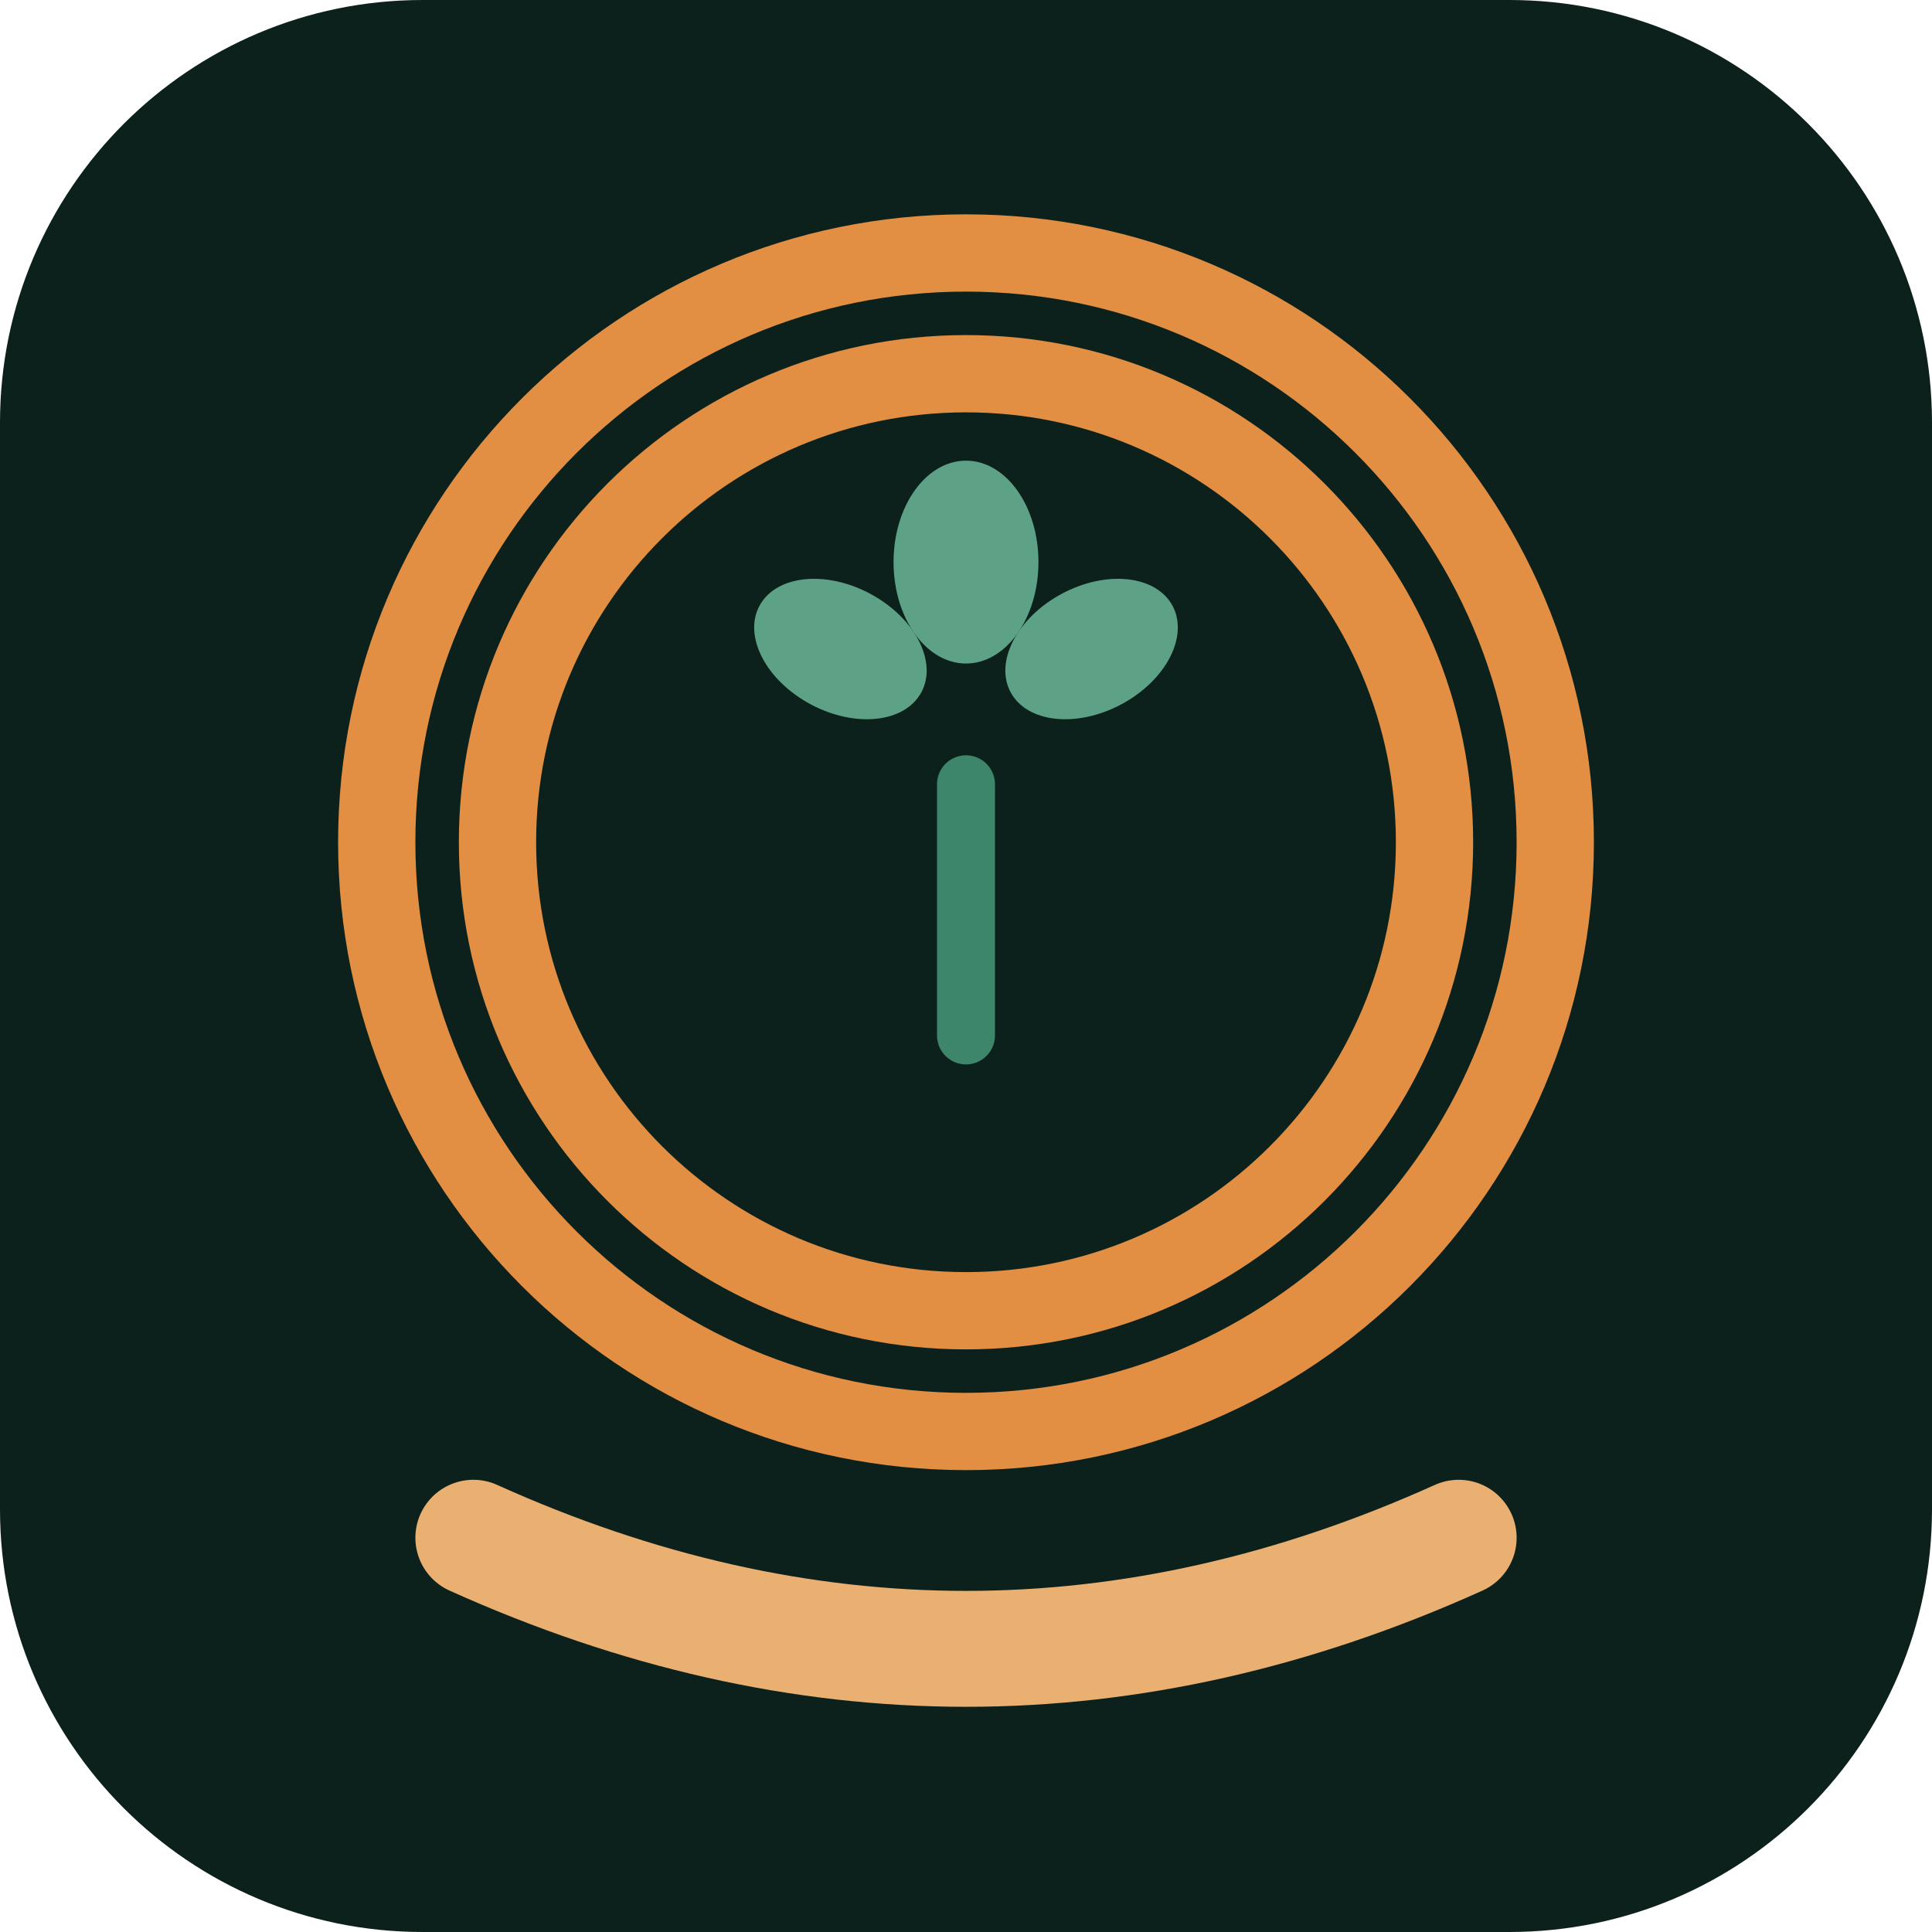
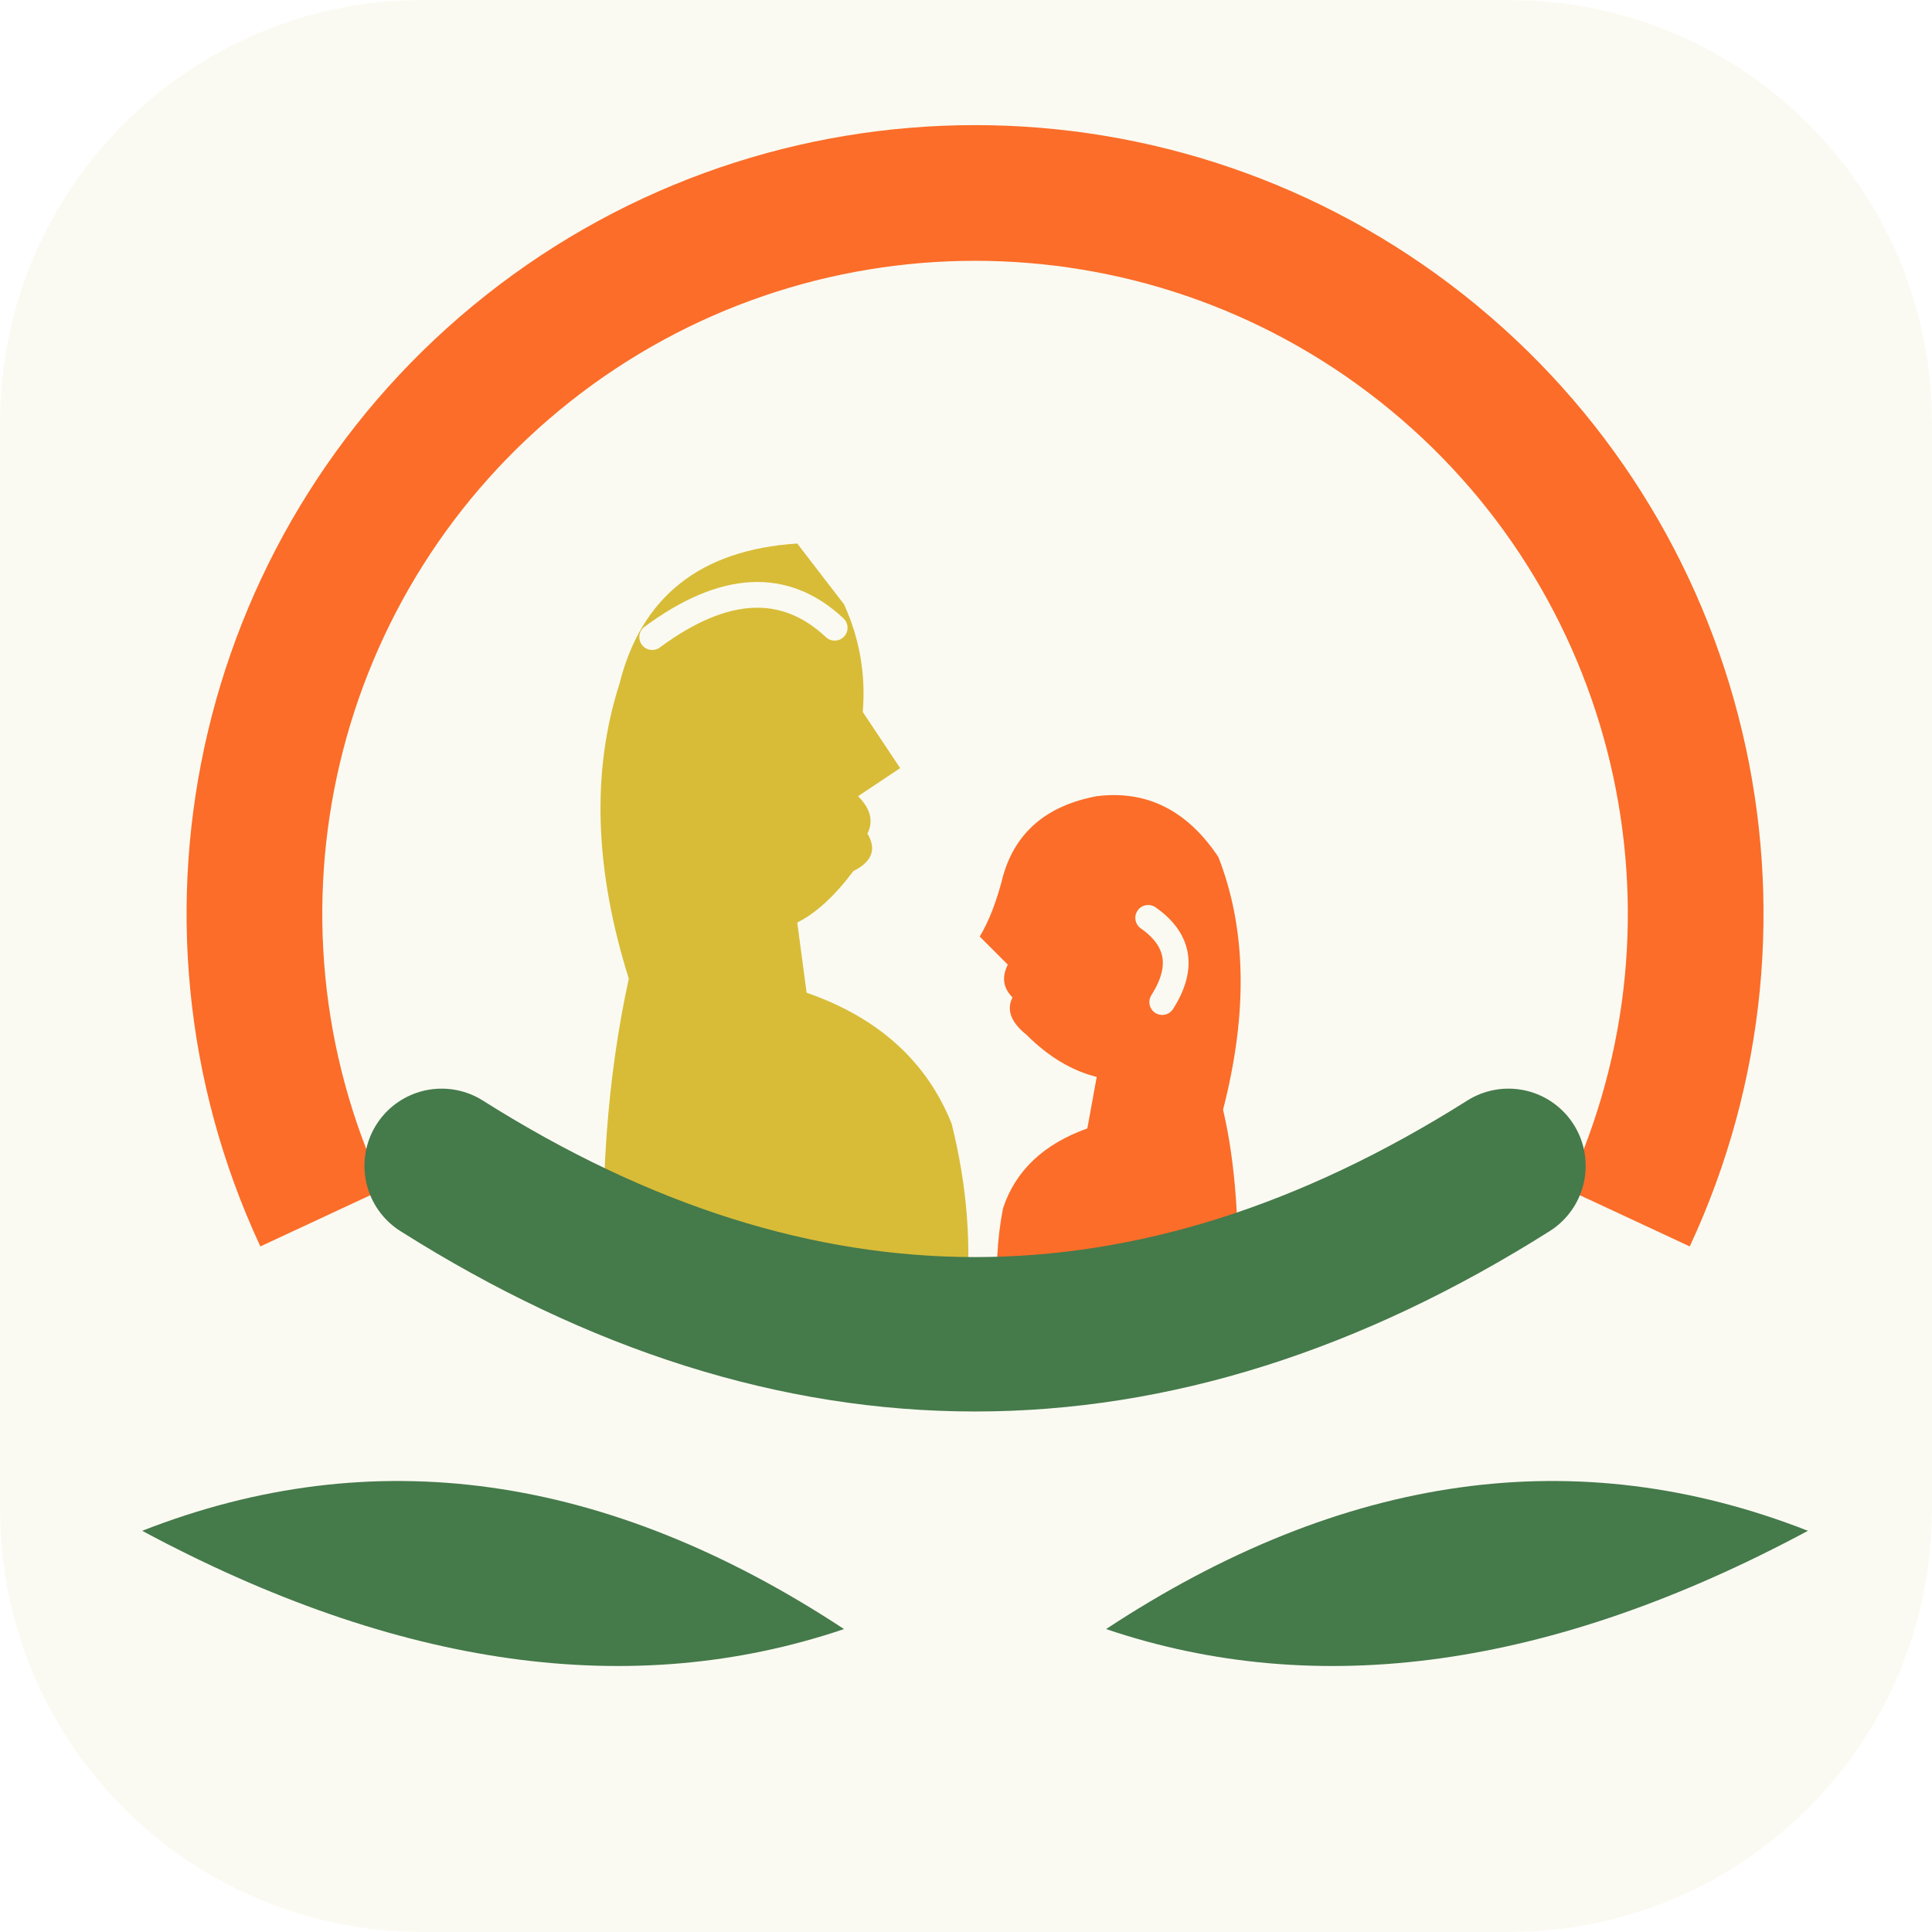
<svg xmlns="http://www.w3.org/2000/svg" viewBox="0 0 64 64">
-   <rect width="64" height="64" rx="14" fill="#0c211b" />
-   <g transform="translate(0 -0.9) scale(1.6)">
-     <g fill="none" stroke="#e28e43" stroke-width="1.6">
-       <circle cx="20" cy="18" r="12.2" />
-       <circle cx="20" cy="18" r="9.7" />
+   <rect width="64" height="64" rx="14" fill="#fbfaf2" />
+   <g transform="translate(1.3 0.8) scale(1.55)">
+     <path d="M 6.04 25.51 A 15.4 15.4 0 1 1 33.96 25.51" fill="none" stroke="#FB6D29" stroke-width="2.9" />
+     <path fill="#D8BC37" d="M 12.6 20.4 Q 11.5 16.9 12.4 14.1 Q 13.1 11.3 16.2 11.1 L 17.2 12.4 Q 17.7 13.5 17.6 14.7 L 18.4 15.9 L 17.5 16.5 Q 17.9 16.9 17.7 17.3 Q 18 17.8 17.4 18.1 Q 16.8 18.9 16.2 19.2 L 16.4 20.7 Q 18.7 21.5 19.5 23.5 Q 20 25.5 19.8 27.4 L 12.1 27.4 Q 11.9 23.6 12.6 20.4 Z" />
+     <path d="M 13.1 13.1 Q 15.4 11.4 17 12.9" stroke="#fbfaf2" stroke-width="0.55" fill="none" stroke-linecap="round" />
+     <g transform="translate(-1.3 0)">
+       <path fill="#FB6D29" d="M 26.6 23.2 Q 27.4 20.1 26.5 17.8 Q 25.5 16.3 23.9 16.5 Q 22.3 16.8 21.9 18.2 Q 21.7 19 21.4 19.5 L 22 20.1 Q 21.8 20.5 22.1 20.8 Q 21.9 21.2 22.4 21.6 Q 23.1 22.3 23.9 22.5 L 23.7 23.6 Q 22.3 24.1 21.9 25.3 Q 21.7 26.3 21.8 27.4 L 26.9 27.4 Q 27 24.9 26.6 23.2 Z" />
+       <path d="M 25 19.1 Q 26 19.8 25.3 20.9" stroke="#fbfaf2" stroke-width="0.55" fill="none" stroke-linecap="round" />
    </g>
-     <path d="M 9.8 32.4 Q 20 37 30.2 32.4" fill="none" stroke="#eab072" stroke-width="2.4" stroke-linecap="round" />
-     <g transform="translate(20 17.4)">
-       <line x1="0" y1="-0.6" x2="0" y2="4.6" stroke="#3d856b" stroke-width="1.2" stroke-linecap="round" />
-       <g fill="#5da287">
-         <ellipse rx="1.5" ry="2.1" transform="translate(0 -5.2)" />
-         <ellipse rx="1.9" ry="1.3" transform="translate(-2.6 -3.4) rotate(28)" />
-         <ellipse rx="1.9" ry="1.3" transform="translate(2.6 -3.4) rotate(-28)" />
-       </g>
+     <path d="M 8.6 24.4 Q 20 31.6 31.4 24.4" fill="none" stroke="#457A4B" stroke-width="3.3" stroke-linecap="round" />
+     <g fill="#457A4B">
+       <path d="M 2.2 32.2 Q 9.6 29.3 17.2 34.3 Q 10.4 36.6 2.2 32.2 Z" />
+       <path d="M 37.8 32.2 Q 30.4 29.3 22.8 34.3 Q 29.6 36.6 37.8 32.2 Z" />
    </g>
  </g>
</svg>
